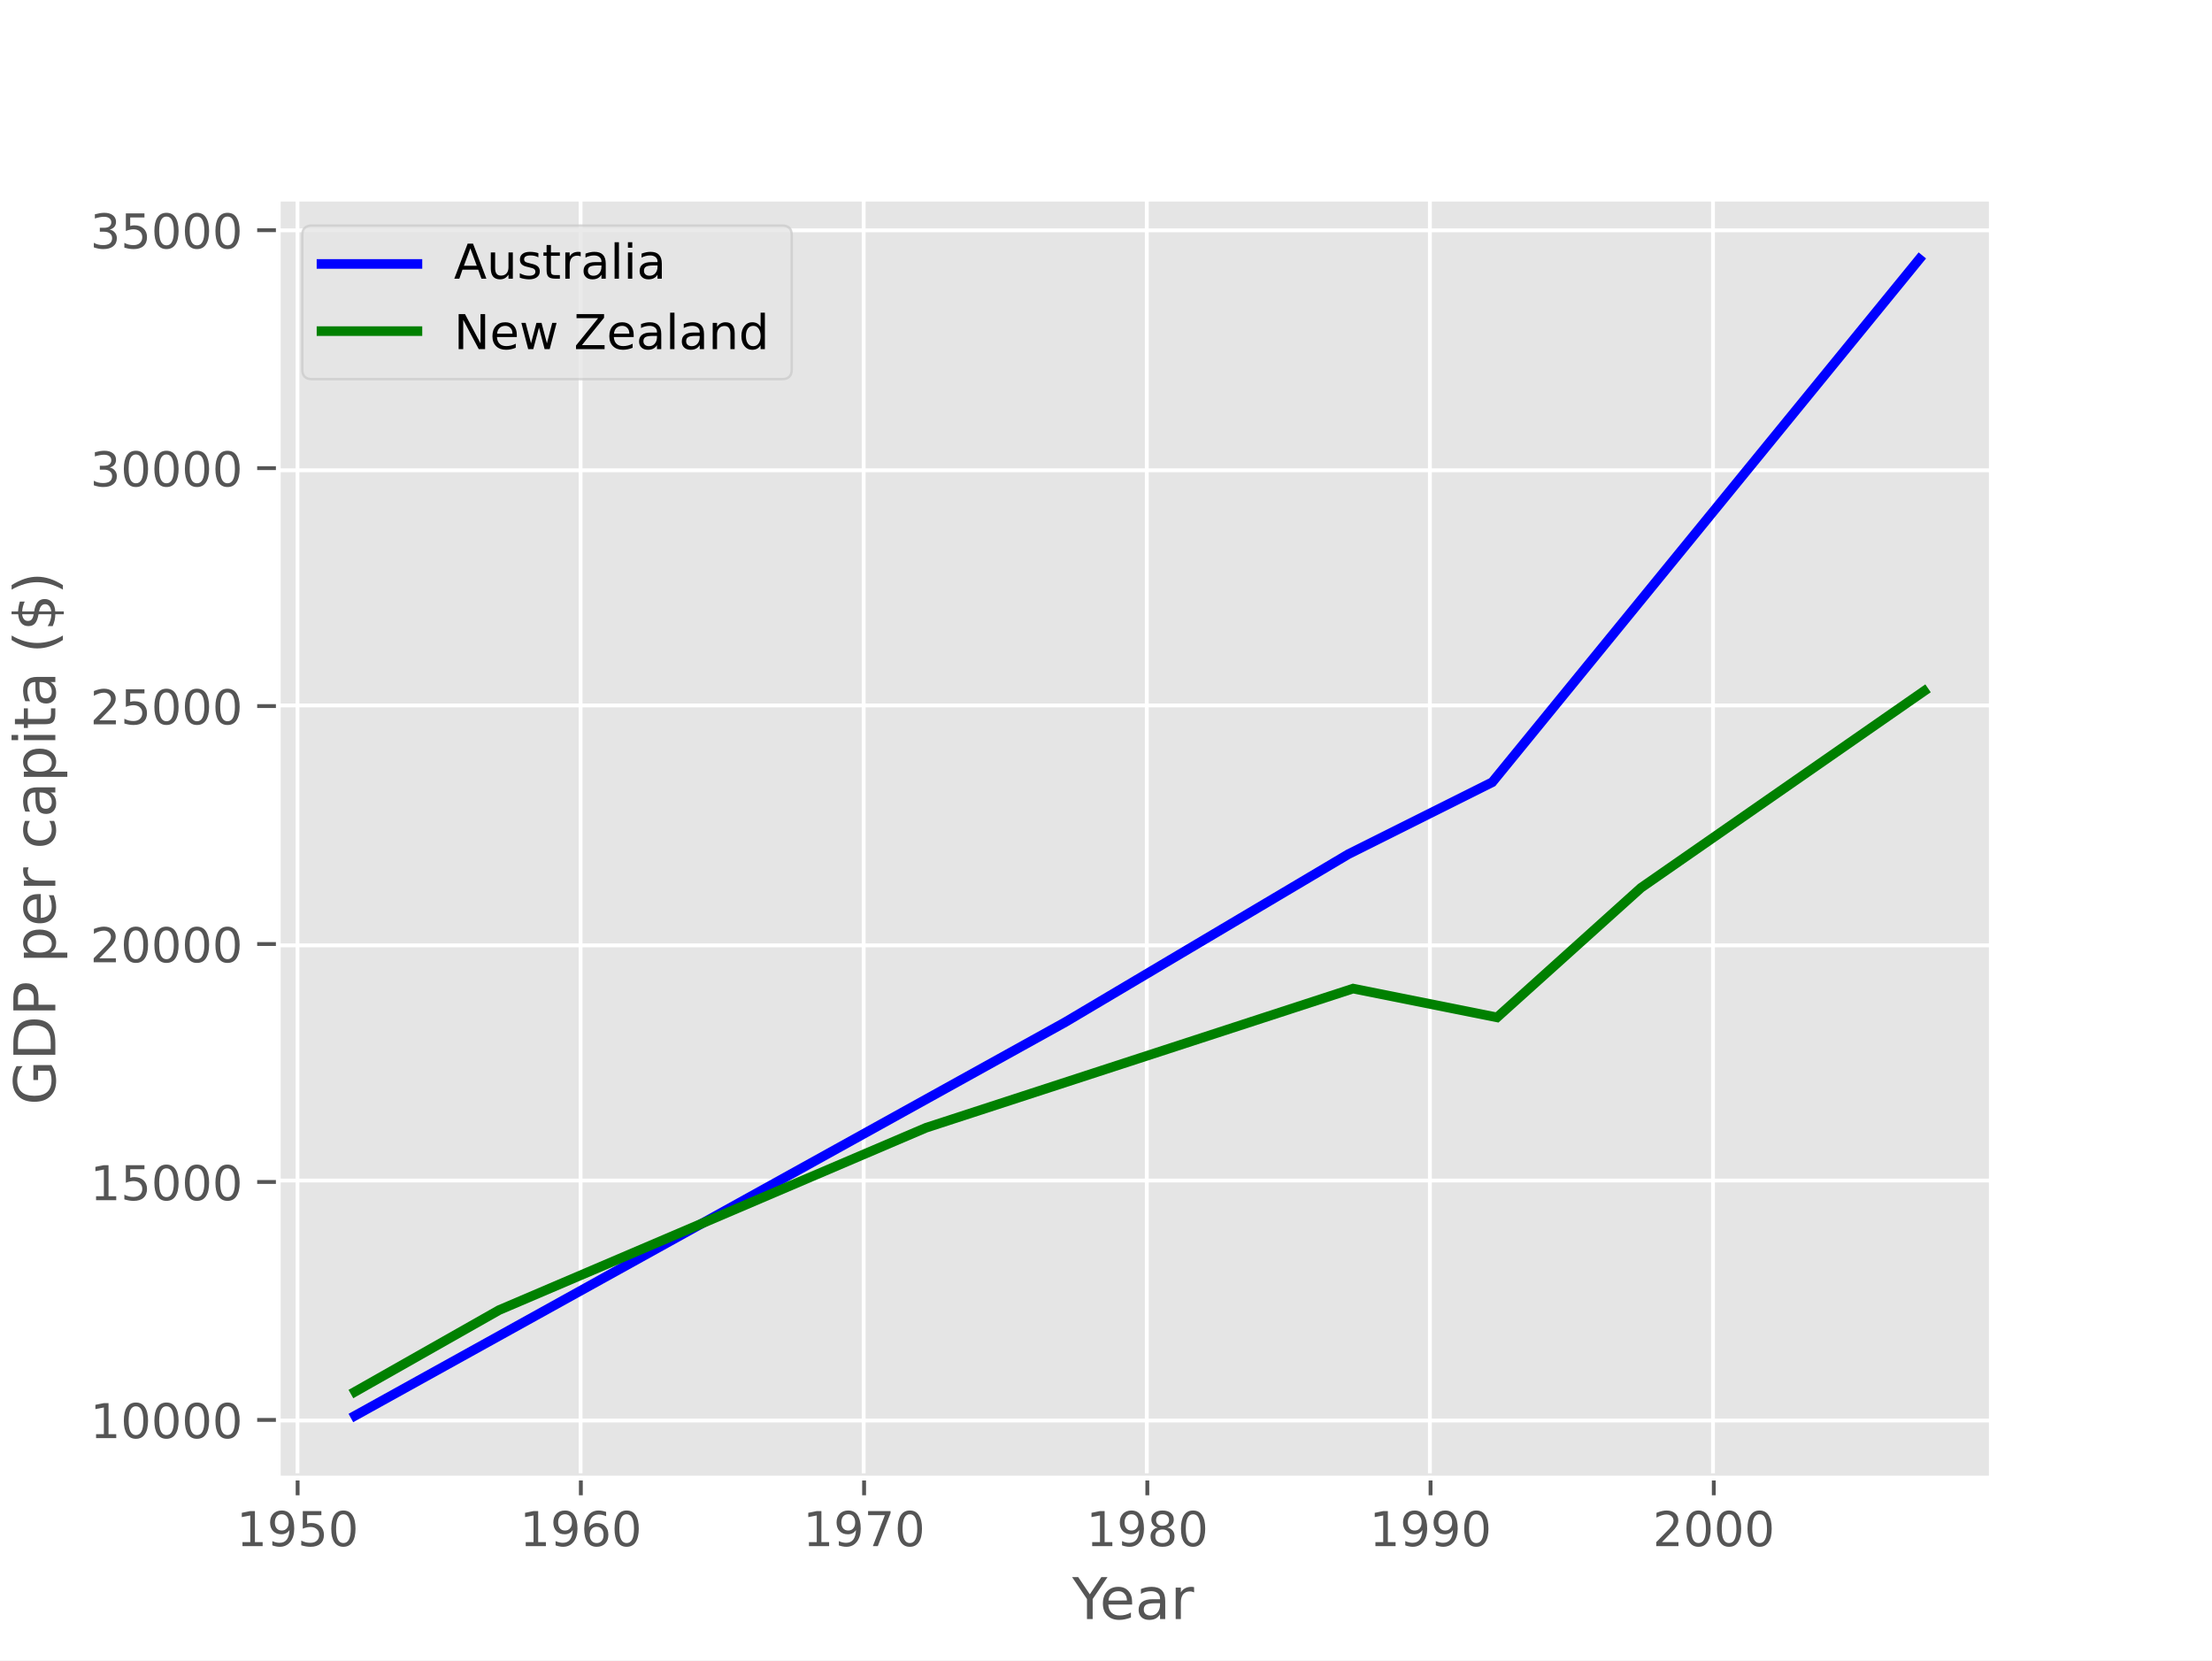
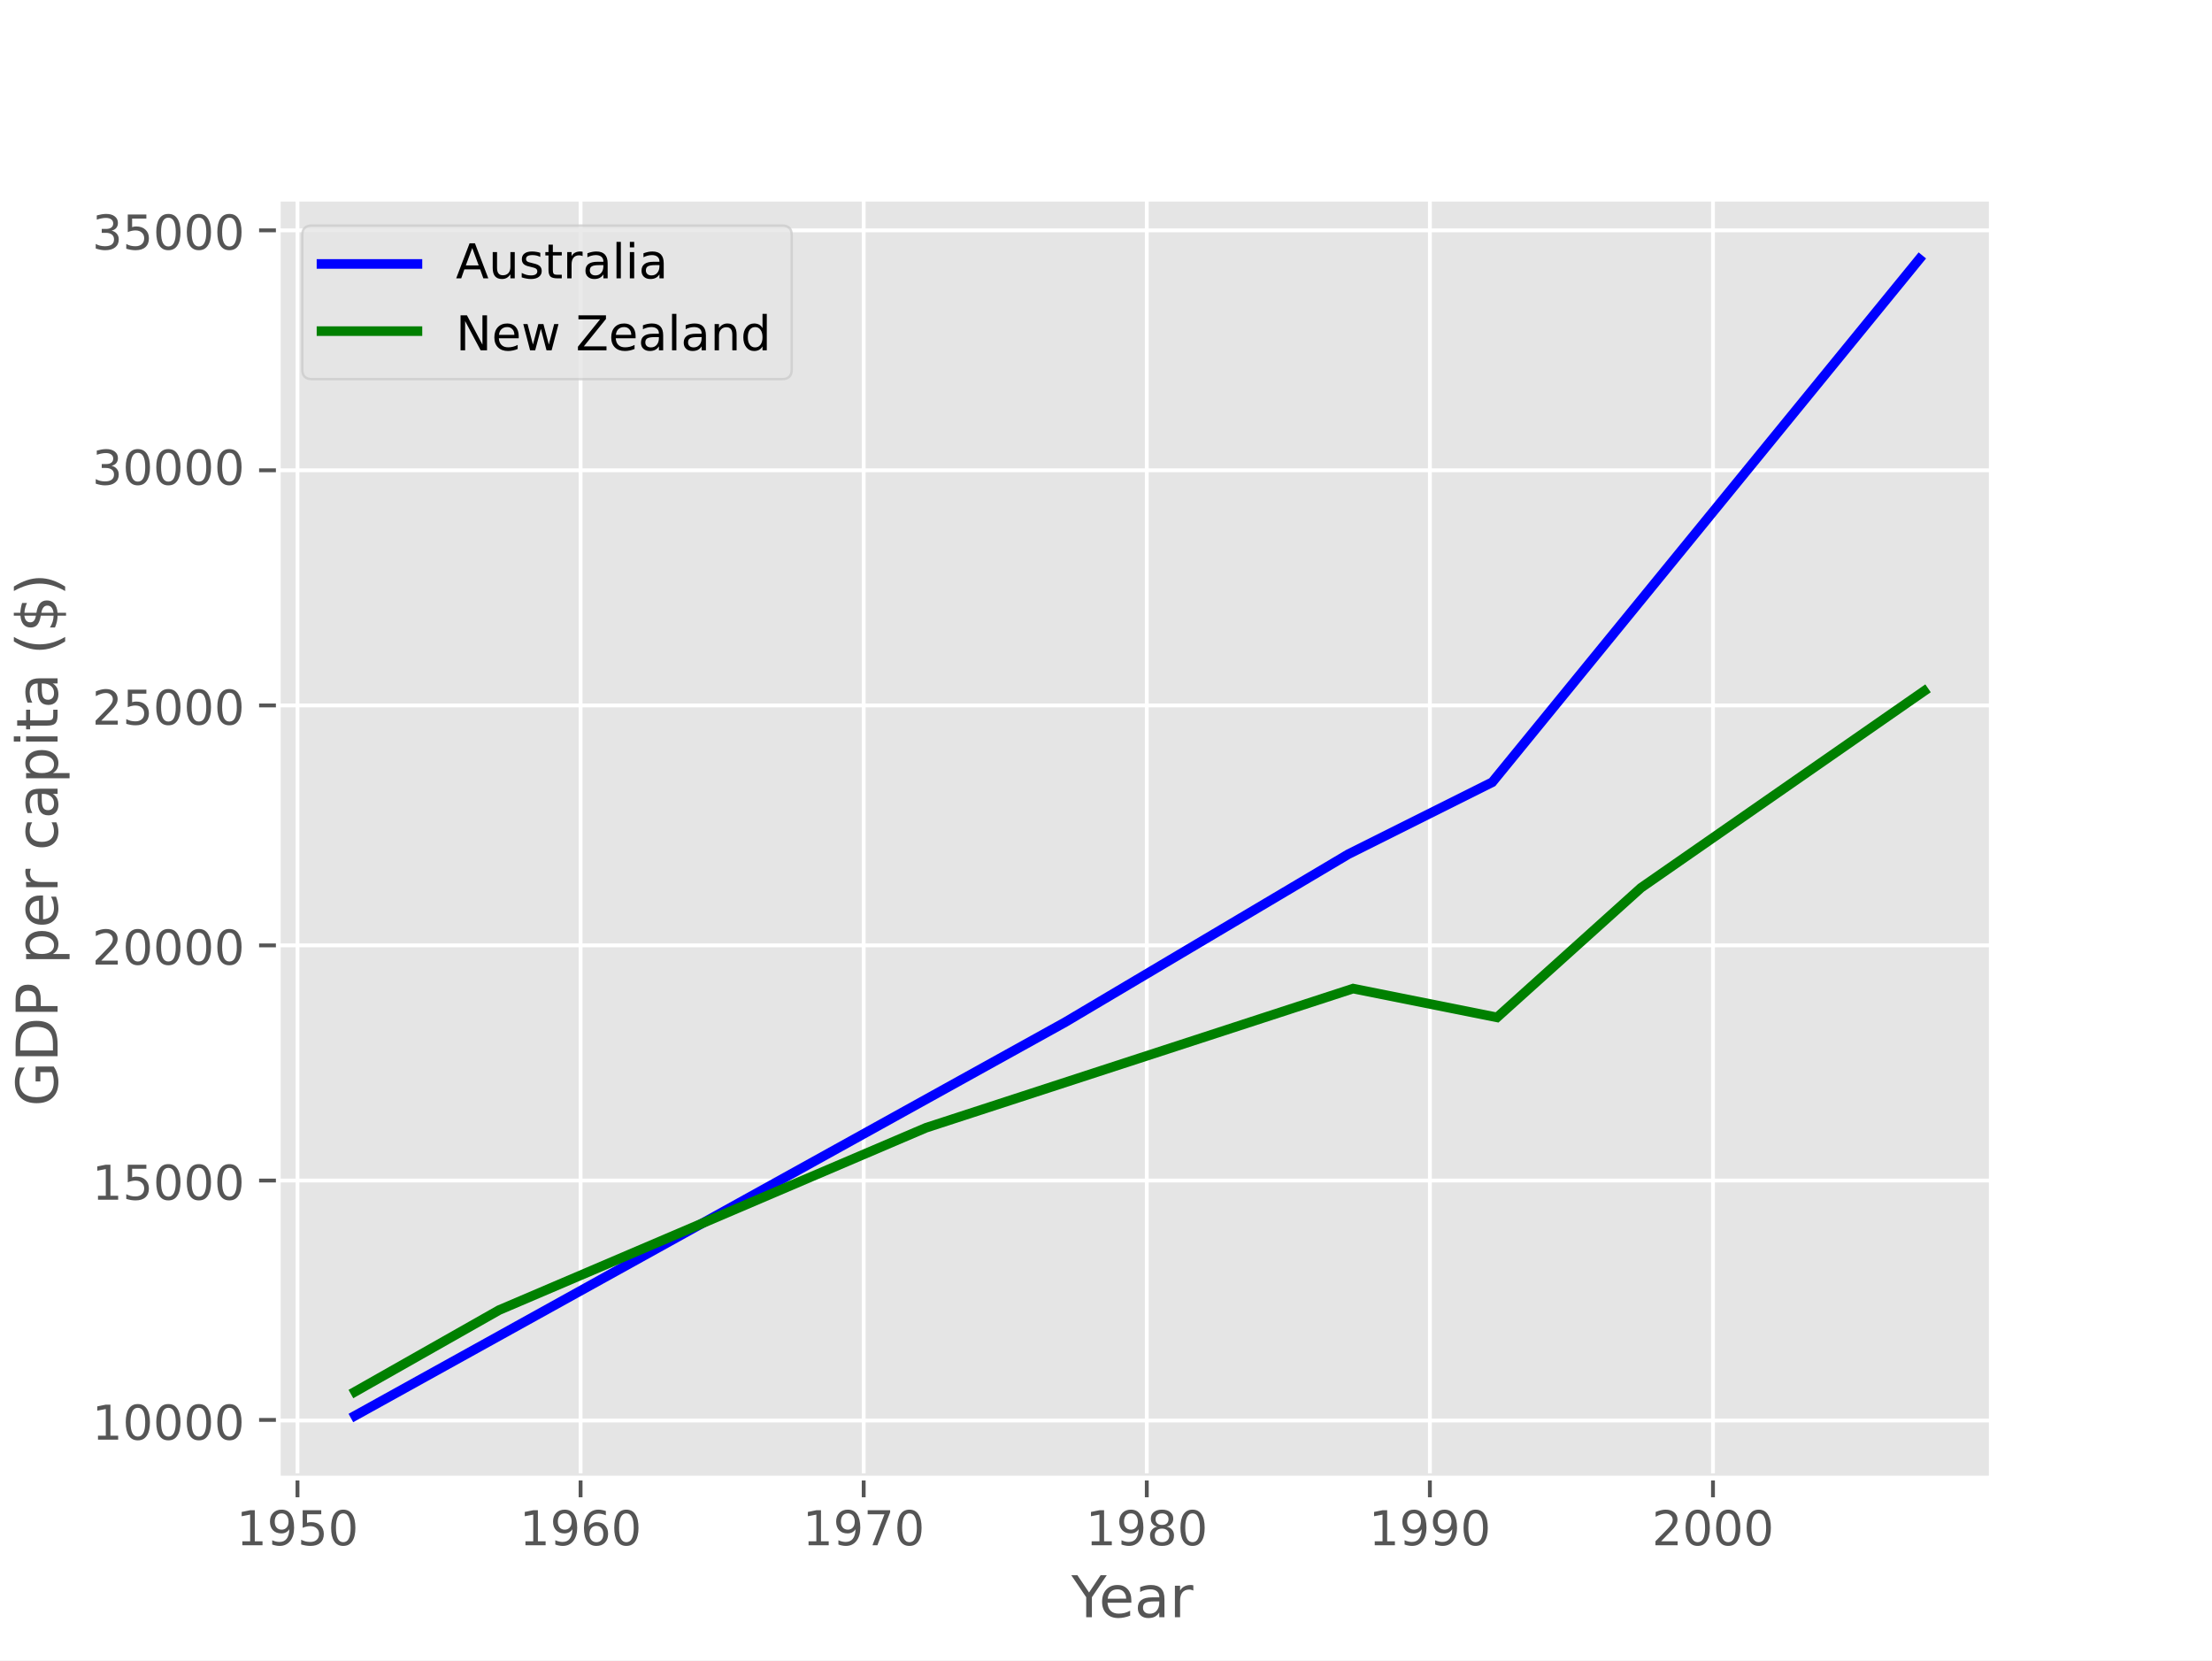
<svg xmlns="http://www.w3.org/2000/svg" xmlns:xlink="http://www.w3.org/1999/xlink" width="461pt" height="346pt" version="1.1" viewBox="0 0 461 346">
  <path d="m0 346h461v-346h-461z" fill="#fff" />
  <path d="m58 308h357v-266h-357z" fill="#e5e5e5" />
  <path d="m62 308v-266" clip-path="url(#a)" fill="none" stroke="#fff" stroke-linecap="square" stroke-width=".8" />
  <defs>
    <path id="c" d="m0 0v4" stroke="#555" stroke-width=".8" />
    <path id="b" d="m0 0h-4" stroke="#555" stroke-width=".8" />
    <clipPath id="a">
      <rect x="58" y="41" width="357" height="266" />
    </clipPath>
  </defs>
-   <use x="62.027" y="307.584" fill="#555" stroke="#555" stroke-width=".8" xlink:href="#c" />
-   <text x="62.027" y="322.182" fill="#555" font-family="DejaVu Sans" font-size="10px" text-anchor="middle">1950</text>
+   <use x="62" y="308" fill="#555" stroke="#555" stroke-width=".8" xlink:href="#c" />
+   <text x="62" y="322" fill="#555" font-family="DejaVu Sans" font-size="10px" text-anchor="middle">1950</text>
  <path d="m121 308v-266" clip-path="url(#a)" fill="none" stroke="#fff" stroke-linecap="square" stroke-width=".8" />
-   <use x="121.055" y="307.584" fill="#555" stroke="#555" stroke-width=".8" xlink:href="#c" />
-   <text x="121.055" y="322.182" fill="#555" font-family="DejaVu Sans" font-size="10px" text-anchor="middle">1960</text>
+   <use x="121" y="308" fill="#555" stroke="#555" stroke-width=".8" xlink:href="#c" />
+   <text x="121" y="322" fill="#555" font-family="DejaVu Sans" font-size="10px" text-anchor="middle">1960</text>
  <path d="m180 308v-266" clip-path="url(#a)" fill="none" stroke="#fff" stroke-linecap="square" stroke-width=".8" />
-   <use x="180.083" y="307.584" fill="#555" stroke="#555" stroke-width=".8" xlink:href="#c" />
-   <text x="180.083" y="322.182" fill="#555" font-family="DejaVu Sans" font-size="10px" text-anchor="middle">1970</text>
+   <use x="180" y="308" fill="#555" stroke="#555" stroke-width=".8" xlink:href="#c" />
+   <text x="180" y="322" fill="#555" font-family="DejaVu Sans" font-size="10px" text-anchor="middle">1970</text>
  <path d="m239 308v-266" clip-path="url(#a)" fill="none" stroke="#fff" stroke-linecap="square" stroke-width=".8" />
-   <use x="239.111" y="307.584" fill="#555" stroke="#555" stroke-width=".8" xlink:href="#c" />
-   <text x="239.111" y="322.182" fill="#555" font-family="DejaVu Sans" font-size="10px" text-anchor="middle">1980</text>
+   <use x="239" y="308" fill="#555" stroke="#555" stroke-width=".8" xlink:href="#c" />
+   <text x="239" y="322" fill="#555" font-family="DejaVu Sans" font-size="10px" text-anchor="middle">1980</text>
  <path d="m298 308v-266" clip-path="url(#a)" fill="none" stroke="#fff" stroke-linecap="square" stroke-width=".8" />
-   <use x="298.14" y="307.584" fill="#555" stroke="#555" stroke-width=".8" xlink:href="#c" />
-   <text x="298.14" y="322.182" fill="#555" font-family="DejaVu Sans" font-size="10px" text-anchor="middle">1990</text>
+   <use x="298" y="308" fill="#555" stroke="#555" stroke-width=".8" xlink:href="#c" />
+   <text x="298" y="322" fill="#555" font-family="DejaVu Sans" font-size="10px" text-anchor="middle">1990</text>
  <path d="m357 308v-266" clip-path="url(#a)" fill="none" stroke="#fff" stroke-linecap="square" stroke-width=".8" />
-   <use x="357.168" y="307.584" fill="#555" stroke="#555" stroke-width=".8" xlink:href="#c" />
-   <text x="357.168" y="322.182" fill="#555" font-family="DejaVu Sans" font-size="10px" text-anchor="middle">2000</text>
-   <text x="236.16" y="337.38" fill="#555" font-family="DejaVu Sans" font-size="12px" text-anchor="middle">Year</text>
+   <use x="357" y="308" fill="#555" stroke="#555" stroke-width=".8" xlink:href="#c" />
+   <text x="357" y="322" fill="#555" font-family="DejaVu Sans" font-size="10px" text-anchor="middle">2000</text>
+   <text x="236" y="337" fill="#555" font-family="DejaVu Sans" font-size="12px" text-anchor="middle">Year</text>
  <path d="m58 296h357" clip-path="url(#a)" fill="none" stroke="#fff" stroke-linecap="square" stroke-width=".8" />
-   <use x="57.6" y="295.881" fill="#555" stroke="#555" stroke-width=".8" xlink:href="#b" />
-   <text x="50.6" y="299.68" fill="#555" font-family="DejaVu Sans" font-size="10px" text-anchor="end">10000</text>
+   <use x="58" y="295.881" fill="#555" stroke="#555" stroke-width=".8" xlink:href="#b" />
+   <text x="51" y="300" fill="#555" font-family="DejaVu Sans" font-size="10px" text-anchor="end">10000</text>
  <path d="m58 246h357" clip-path="url(#a)" fill="none" stroke="#fff" stroke-linecap="square" stroke-width=".8" />
-   <use x="57.6" y="246.298" fill="#555" stroke="#555" stroke-width=".8" xlink:href="#b" />
-   <text x="50.6" y="250.098" fill="#555" font-family="DejaVu Sans" font-size="10px" text-anchor="end">15000</text>
+   <use x="58" y="246" fill="#555" stroke="#555" stroke-width=".8" xlink:href="#b" />
+   <text x="51" y="250" fill="#555" font-family="DejaVu Sans" font-size="10px" text-anchor="end">15000</text>
  <path d="m58 197h357" clip-path="url(#a)" fill="none" stroke="#fff" stroke-linecap="square" stroke-width=".8" />
-   <use x="57.6" y="196.716" fill="#555" stroke="#555" stroke-width=".8" xlink:href="#b" />
-   <text x="50.6" y="200.515" fill="#555" font-family="DejaVu Sans" font-size="10px" text-anchor="end">20000</text>
+   <use x="58" y="197" fill="#555" stroke="#555" stroke-width=".8" xlink:href="#b" />
+   <text x="51" y="201" fill="#555" font-family="DejaVu Sans" font-size="10px" text-anchor="end">20000</text>
  <path d="m58 147h357" clip-path="url(#a)" fill="none" stroke="#fff" stroke-linecap="square" stroke-width=".8" />
-   <use x="57.6" y="147.134" fill="#555" stroke="#555" stroke-width=".8" xlink:href="#b" />
-   <text x="50.6" y="150.933" fill="#555" font-family="DejaVu Sans" font-size="10px" text-anchor="end">25000</text>
+   <use x="58" y="147" fill="#555" stroke="#555" stroke-width=".8" xlink:href="#b" />
+   <text x="51" y="151" fill="#555" font-family="DejaVu Sans" font-size="10px" text-anchor="end">25000</text>
  <path d="m58 98h357" clip-path="url(#a)" fill="none" stroke="#fff" stroke-linecap="square" stroke-width=".8" />
-   <use x="57.6" y="97.551" fill="#555" stroke="#555" stroke-width=".8" xlink:href="#b" />
-   <text x="50.6" y="101.35" fill="#555" font-family="DejaVu Sans" font-size="10px" text-anchor="end">30000</text>
+   <use x="58" y="98" fill="#555" stroke="#555" stroke-width=".8" xlink:href="#b" />
+   <text x="51" y="101" fill="#555" font-family="DejaVu Sans" font-size="10px" text-anchor="end">30000</text>
  <path d="m58 48h357" clip-path="url(#a)" fill="none" stroke="#fff" stroke-linecap="square" stroke-width=".8" />
-   <use x="57.6" y="47.969" fill="#555" stroke="#555" stroke-width=".8" xlink:href="#b" />
-   <text x="50.6" y="51.768" fill="#555" font-family="DejaVu Sans" font-size="10px" text-anchor="end">35000</text>
-   <text transform="rotate(-90 12 175)" x="12.292" y="174.528" fill="#555" font-family="DejaVu Sans" font-size="12px" text-anchor="middle">GDP per capita ($)</text>
+   <use x="58" y="48" fill="#555" stroke="#555" stroke-width=".8" xlink:href="#b" />
+   <text x="51" y="52" fill="#555" font-family="DejaVu Sans" font-size="10px" text-anchor="end">35000</text>
+   <text transform="rotate(-90 12 175)" x="12" y="175" fill="#555" font-family="DejaVu Sans" font-size="12px" text-anchor="middle">GDP per capita ($)</text>
  <path d="m74 295 148-82 59-35 30-15 89-109" clip-path="url(#a)" fill="none" stroke="#0000ff" stroke-linecap="square" stroke-width="2" />
  <path d="m74 290 30-17 89-38 89-29 30 6 30-27 59-41" clip-path="url(#a)" fill="none" stroke="#008000" stroke-linecap="square" stroke-width="2" />
  <path d="m58 308v-266" fill="none" stroke="#fff" stroke-linecap="square" />
  <path d="m415 308v-266" fill="none" stroke="#fff" stroke-linecap="square" />
  <path d="m58 308h357" fill="none" stroke="#fff" stroke-linecap="square" />
  <path d="m58 41h357" fill="none" stroke="#fff" stroke-linecap="square" />
  <path d="m65 79h98q2 0 2-2v-28q0-2-2-2h-98q-2 0-2 2v28q0 2 2 2z" fill="#e5e5e5" opacity=".8" stroke="#ccc" stroke-width=".5" />
  <path d="m67 55h20" fill="none" stroke="#0000ff" stroke-linecap="square" stroke-width="2" />
-   <text x="94.6" y="58.07" font-family="DejaVu Sans" font-size="10px">Australia</text>
+   <text x="95" y="58" font-family="DejaVu Sans" font-size="10px">Australia</text>
  <path d="m67 69h20" fill="none" stroke="#008000" stroke-linecap="square" stroke-width="2" />
-   <text x="94.6" y="72.749" font-family="DejaVu Sans" font-size="10px">New Zealand</text>
+   <text x="95" y="73" font-family="DejaVu Sans" font-size="10px">New Zealand</text>
</svg>
